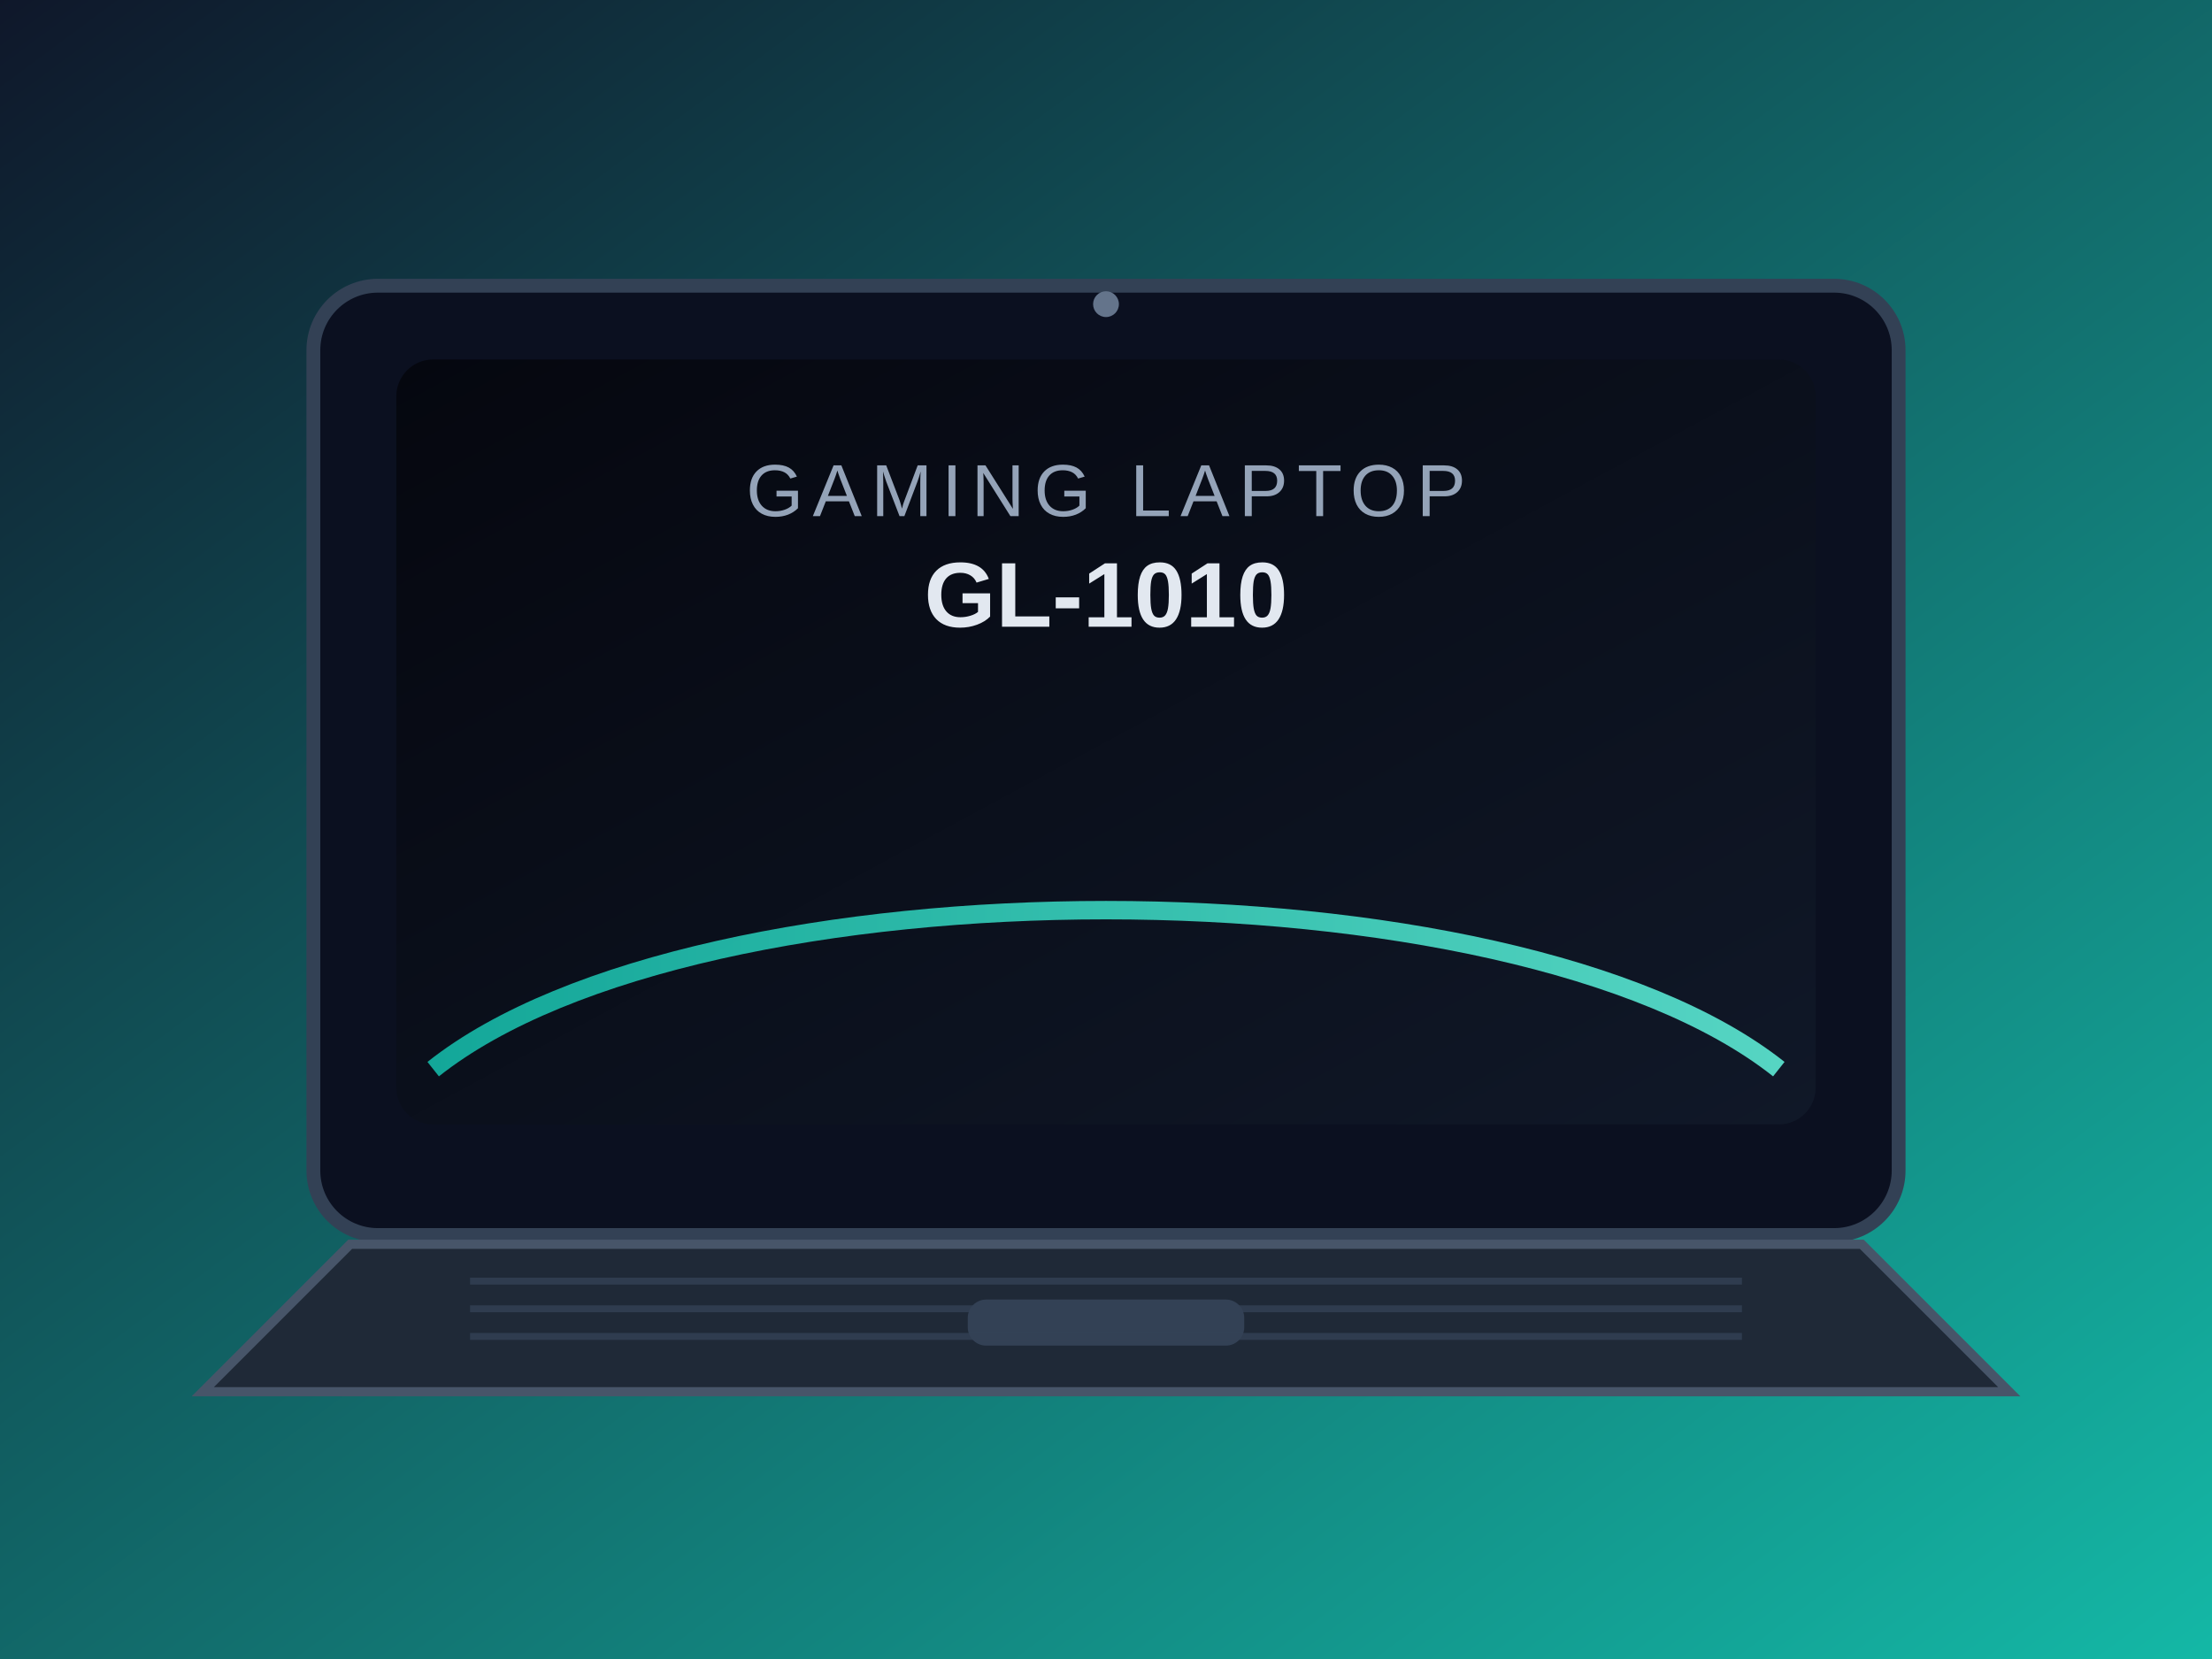
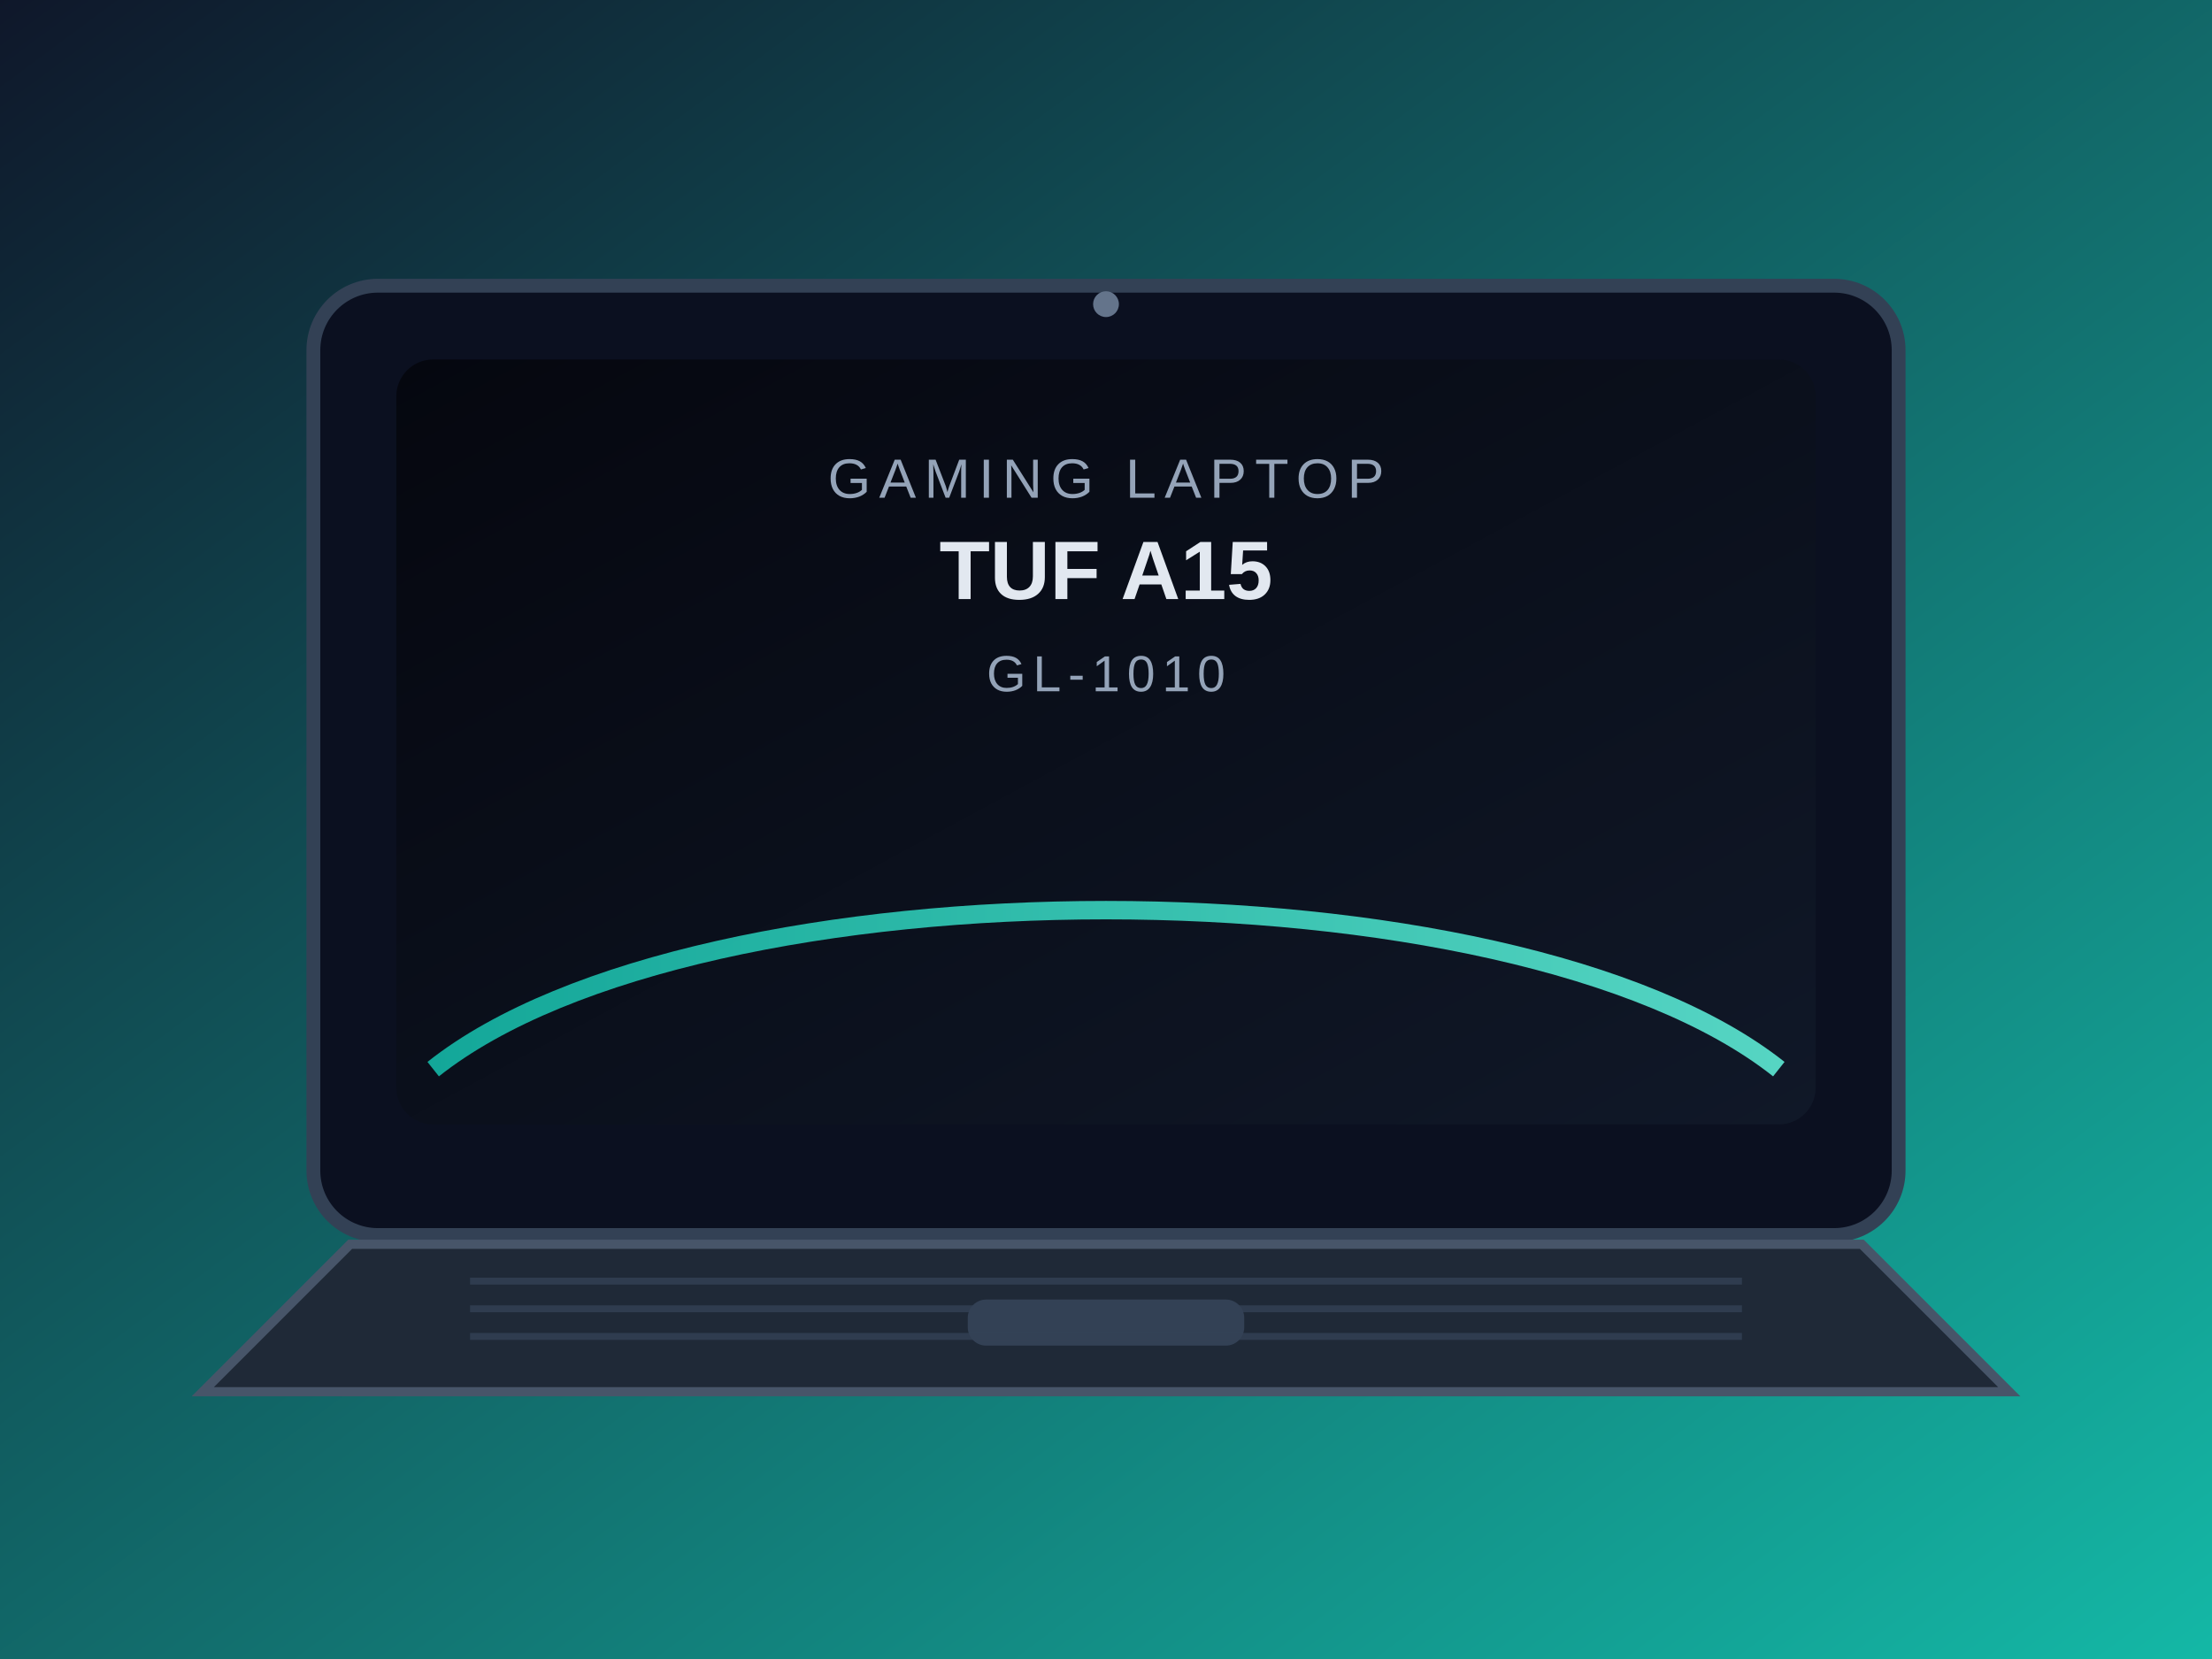
<svg xmlns="http://www.w3.org/2000/svg" width="480" height="360" viewBox="0 0 480 360" role="img" aria-labelledby="title desc">
  <defs>
    <linearGradient id="bg" x1="0" y1="0" x2="1" y2="1">
      <stop offset="0%" stop-color="#0f172a" />
      <stop offset="100%" stop-color="#14b8a6" />
    </linearGradient>
    <linearGradient id="screen" x1="0" y1="0" x2="1" y2="1">
      <stop offset="0%" stop-color="#05070f" />
      <stop offset="100%" stop-color="#101828" />
    </linearGradient>
    <linearGradient id="glow" x1="0" y1="0" x2="1" y2="0">
      <stop offset="0%" stop-color="#14b8a6" />
      <stop offset="100%" stop-color="#5eead4" />
    </linearGradient>
  </defs>
  <rect x="0" y="0" width="480" height="360" fill="url(#bg)" />
  <rect x="68" y="62" width="344" height="206" rx="14" fill="#0b1020" stroke="#334155" stroke-width="3" />
  <rect x="86" y="78" width="308" height="166" rx="8" fill="url(#screen)" />
  <path d="M94 232 C152 186, 328 186, 386 232" fill="none" stroke="url(#glow)" stroke-width="4" opacity="0.9" />
  <path d="M76 270 L404 270 L436 302 L44 302 Z" fill="#1f2937" stroke="#475569" stroke-width="2" />
  <rect x="210" y="282" width="60" height="10" rx="4" fill="#334155" />
  <g stroke="#334155" stroke-width="1.5" opacity="0.8">
    <line x1="102" y1="278" x2="378" y2="278" />
    <line x1="102" y1="284" x2="378" y2="284" />
    <line x1="102" y1="290" x2="378" y2="290" />
  </g>
-   <text x="240" y="112" text-anchor="middle" fill="#94a3b8" font-family="Arial, Helvetica, sans-serif" font-size="16" letter-spacing="2">GAMING LAPTOP</text>
-   <text x="240" y="136" text-anchor="middle" fill="#e2e8f0" font-family="Arial, Helvetica, sans-serif" font-size="20" font-weight="700">GL-1010</text>
+   <text x="240" y="108" text-anchor="middle" fill="#94a3b8" font-family="Arial, Helvetica, sans-serif" font-size="12" letter-spacing="1.8">GAMING LAPTOP</text>
+   <text x="240" y="130" text-anchor="middle" fill="#e2e8f0" font-family="Arial, Helvetica, sans-serif" font-size="18" font-weight="700">TUF A15</text>
+   <text x="240" y="150" text-anchor="middle" fill="#94a3b8" font-family="Arial, Helvetica, sans-serif" font-size="11" letter-spacing="1.5">GL-1010</text>
  <circle cx="240" cy="66" r="2.8" fill="#64748b" />
</svg>
